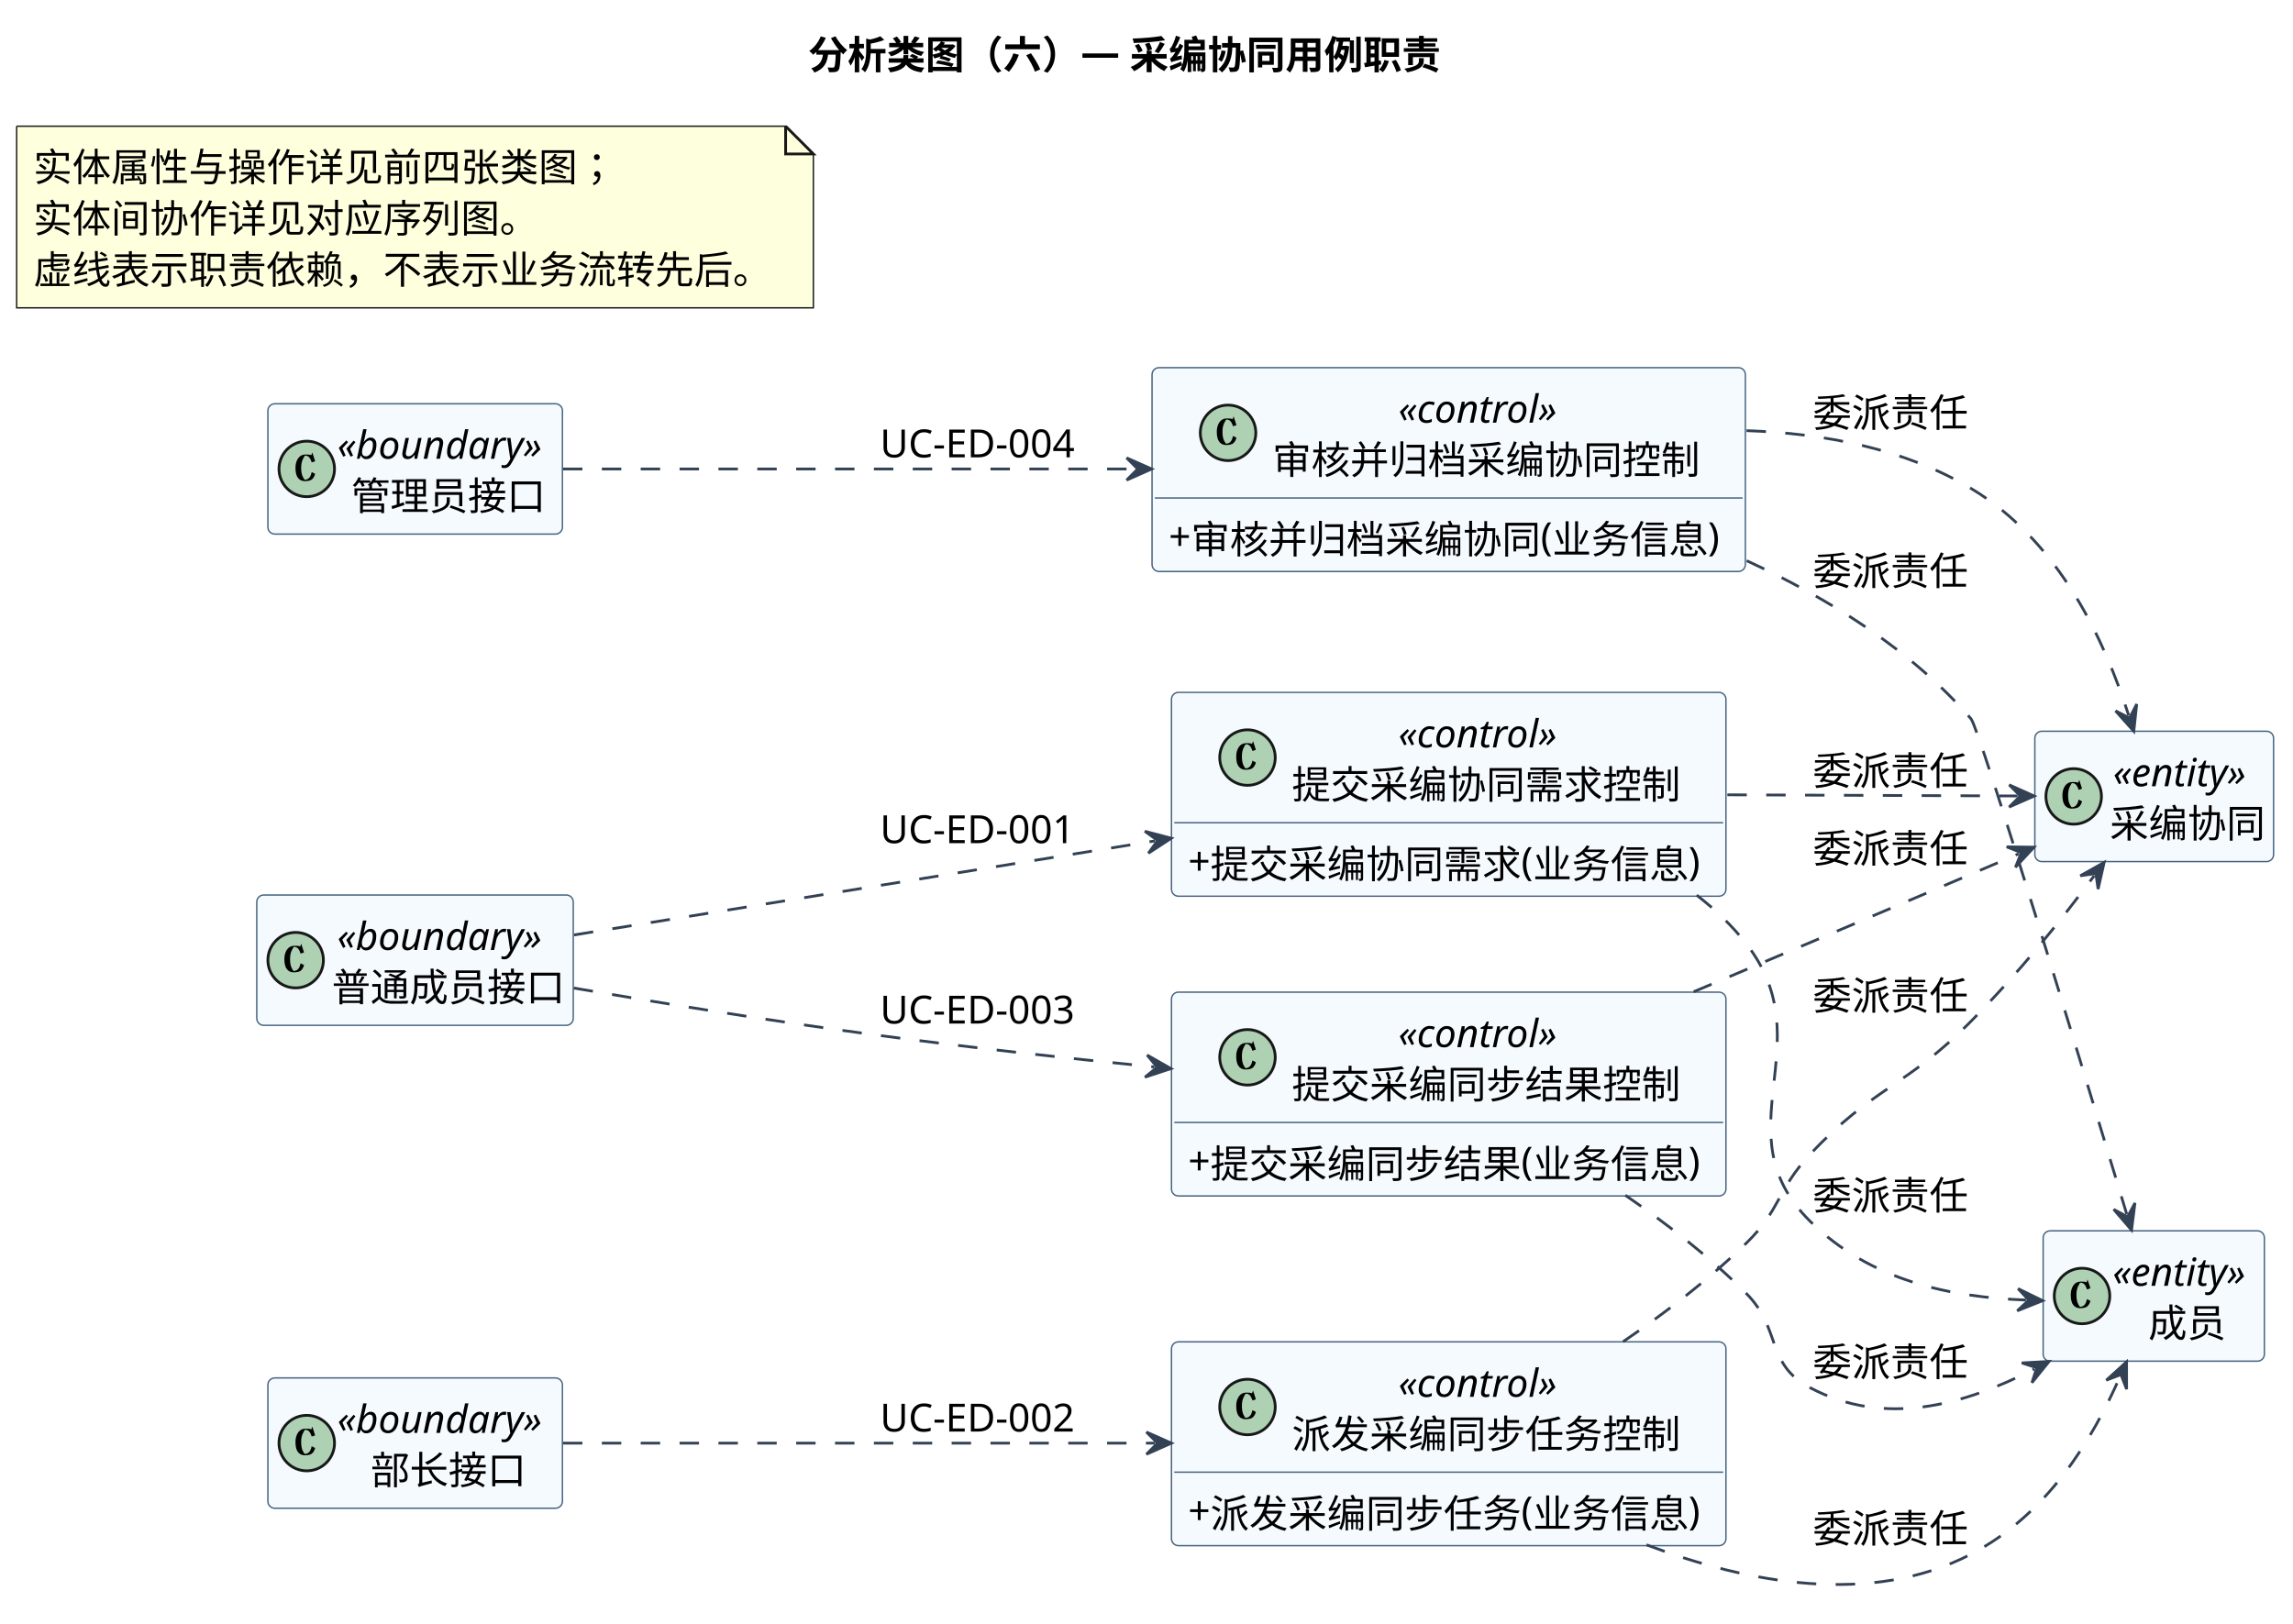
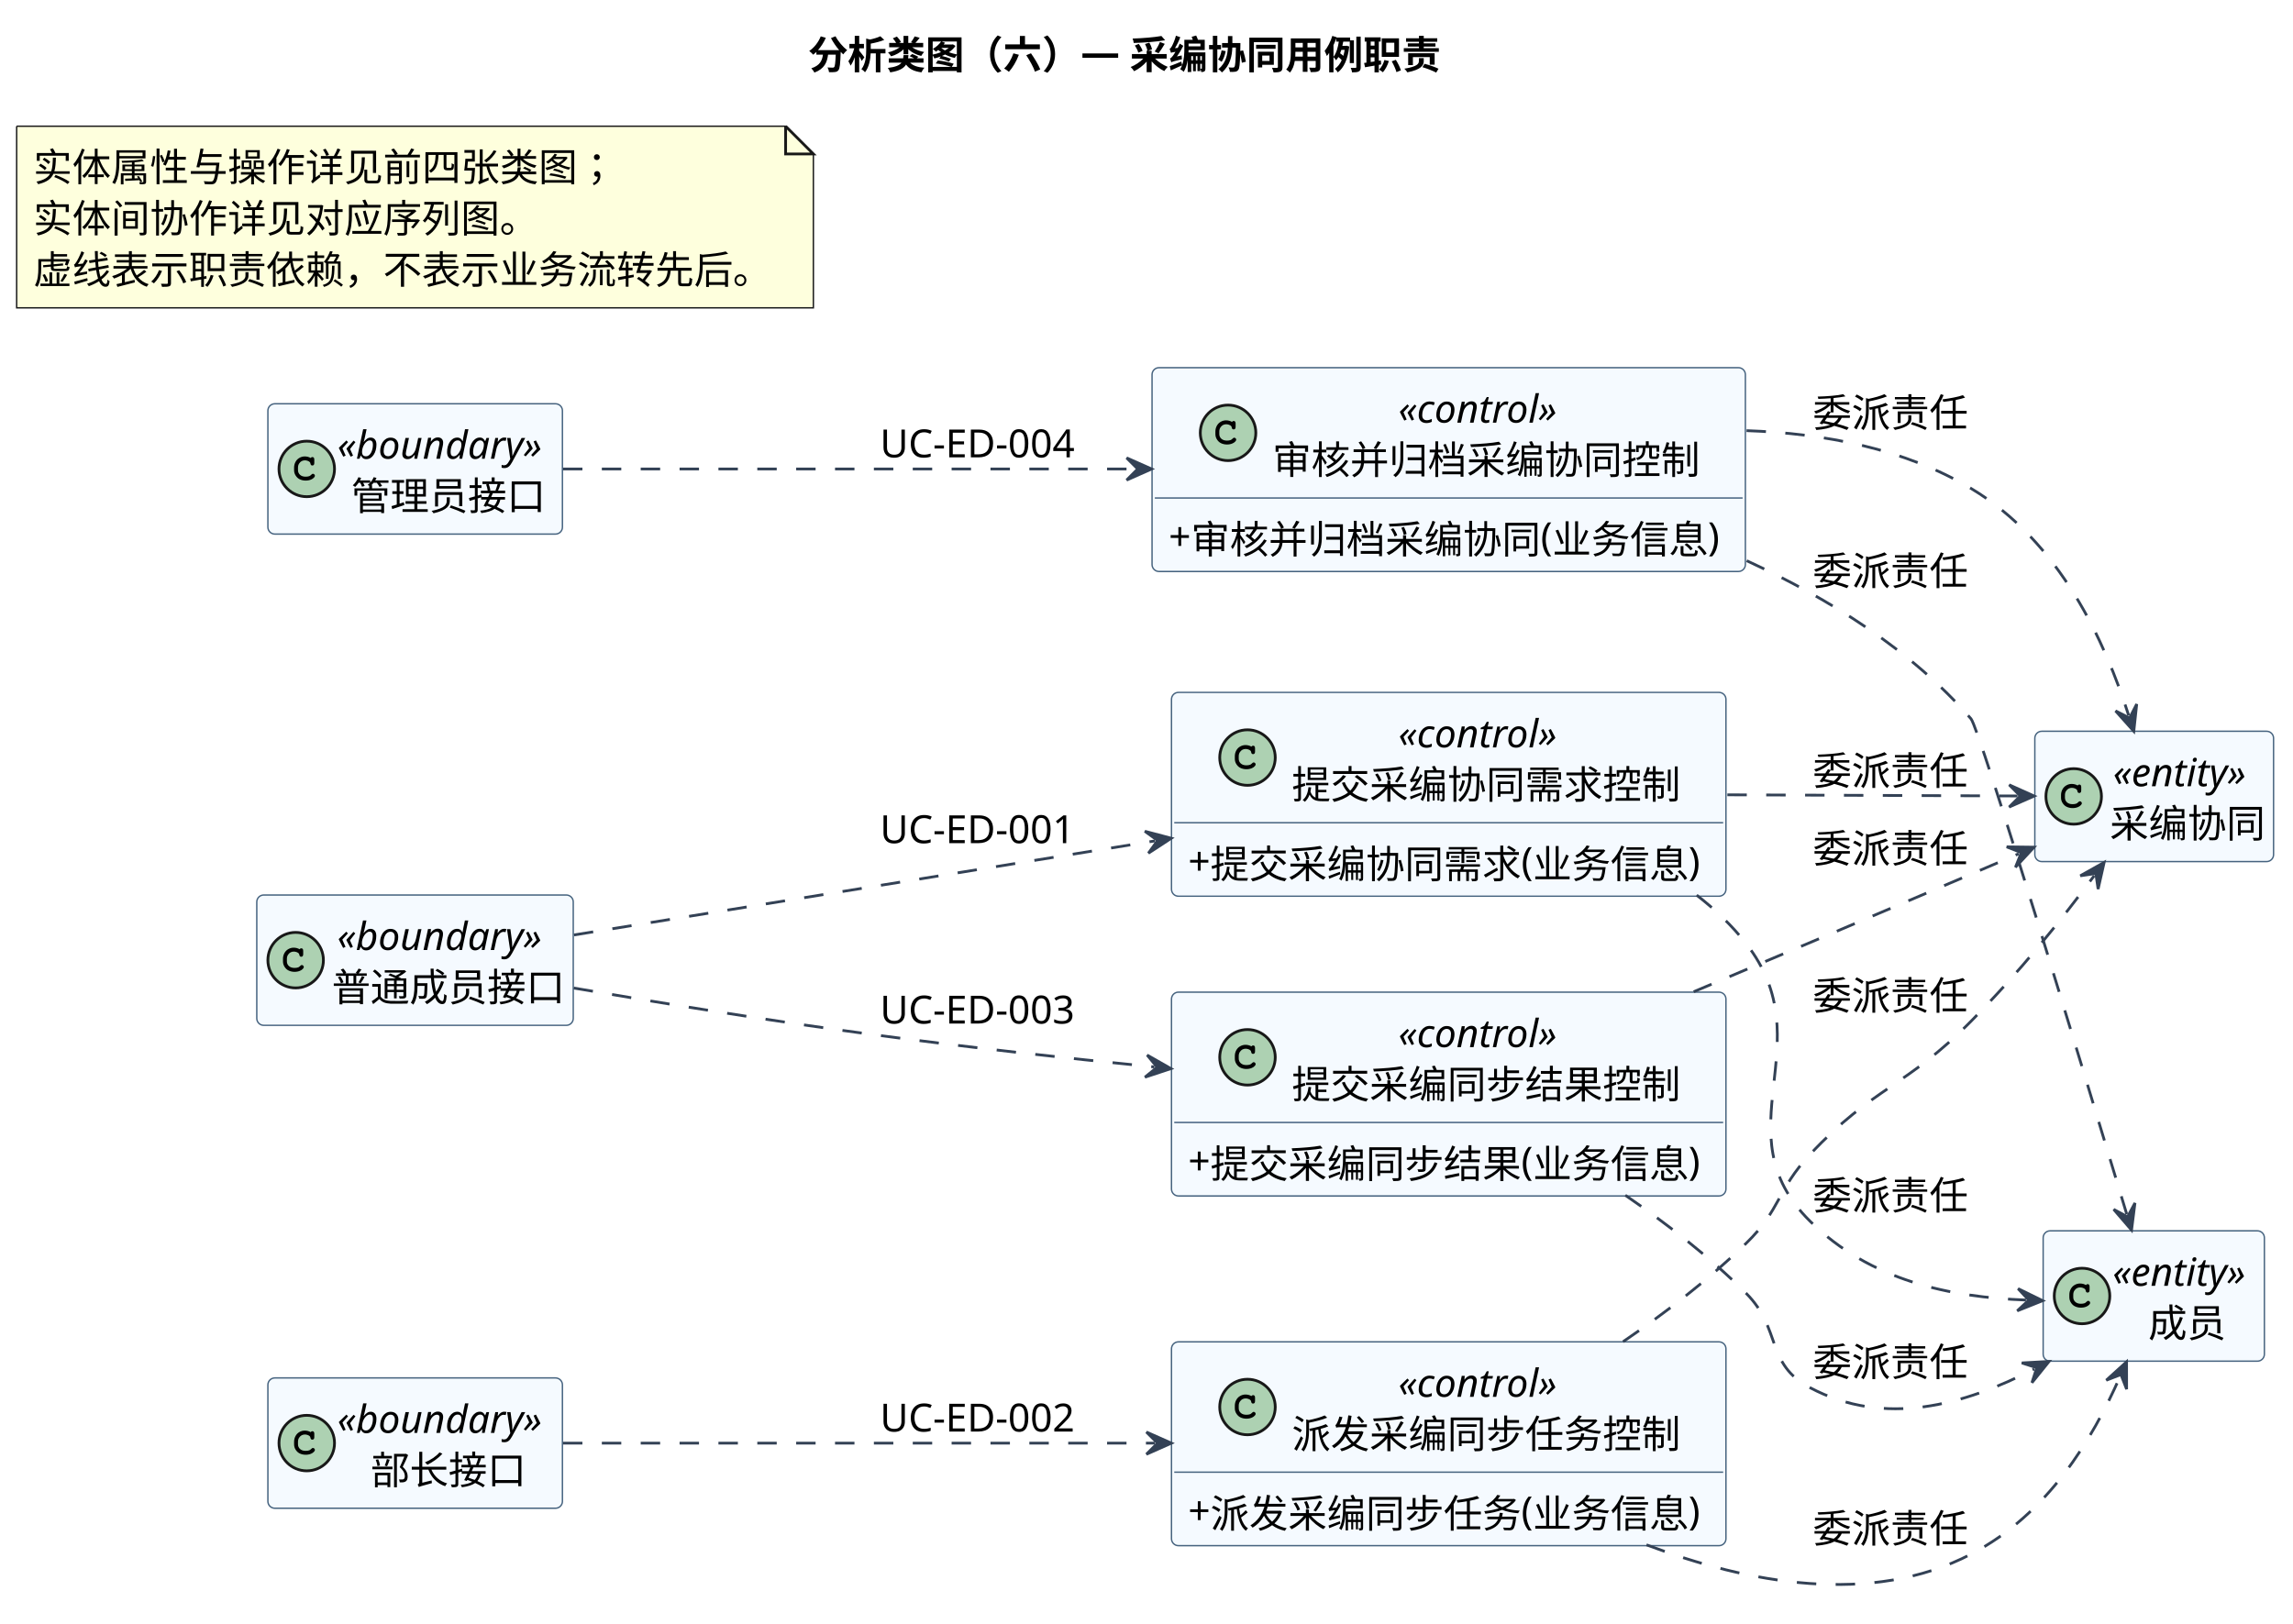
<svg xmlns="http://www.w3.org/2000/svg" contentStyleType="text/css" height="585px" preserveAspectRatio="none" style="width:826px;height:585px;background:#FFFFFF;" version="1.1" viewBox="0 0 826 585" width="826px" zoomAndPan="magnify">
  <defs />
  <g>
    <text fill="#000000" font-family="Microsoft YaHei" font-size="14" font-weight="bold" lengthAdjust="spacing" textLength="229.291" x="291.354" y="24.814">分析类图（六）— 采编协同用例职责</text>
    <g id="elem_CUCED001">
      <rect codeLine="14" fill="#F5FAFF" height="73.433" id="CUCED001" rx="2.5" ry="2.5" style="stroke:#46637F;stroke-width:0.5;" width="199.735" x="422" y="249.477" />
      <ellipse cx="449.381" cy="272.955" fill="#ADD1B2" rx="10" ry="10" style="stroke:#181818;stroke-width:1.0;" />
-       <path d="M448.662,277.346 Q447.131,277.346 446.225,276.197 Q445.318,275.049 445.318,272.58 Q445.318,270.502 446.279,269.135 Q447.24,267.768 448.881,267.768 Q450.256,267.768 450.647,267.877 Q451.022,268.049 451.022,268.049 Q451.022,268.049 451.022,267.994 Q451.022,267.94 451.381,267.018 L452.397,270.174 L451.162,270.596 Q450.74,269.252 450.193,268.705 Q449.647,268.158 448.772,268.158 Q448.615,268.158 447.99,269.416 Q447.365,270.674 447.365,272.533 Q447.365,274.549 447.912,275.697 Q448.459,276.846 448.709,276.846 Q449.584,276.846 450.217,276.221 Q450.85,275.596 451.162,274.08 L452.397,274.721 Q452.115,275.861 451.381,276.603 Q450.647,277.346 448.662,277.346 Z " fill="#000000" />
+       <path d="M450.787,269.018 Q450.912,268.846 451.068,268.76 Q451.225,268.674 451.397,268.674 Q451.709,268.674 451.904,268.885 Q452.1,269.096 452.1,269.596 L452.1,270.783 Q452.1,271.299 451.904,271.51 Q451.709,271.721 451.397,271.721 Q451.115,271.721 450.943,271.565 Q450.772,271.408 450.693,270.986 Q450.647,270.69 450.506,270.533 Q450.225,270.221 449.717,270.041 Q449.209,269.861 448.709,269.861 Q448.084,269.861 447.553,270.135 Q447.022,270.408 446.623,271.025 Q446.225,271.643 446.225,272.486 L446.225,273.393 Q446.225,274.408 446.959,275.08 Q447.693,275.752 448.99,275.752 Q449.772,275.752 450.318,275.549 Q450.631,275.424 450.99,275.065 Q451.209,274.846 451.326,274.775 Q451.443,274.705 451.6,274.705 Q451.881,274.705 452.1,274.924 Q452.318,275.143 452.318,275.424 Q452.318,275.705 452.022,276.033 Q451.6,276.518 450.943,276.783 Q450.068,277.158 449.006,277.158 Q447.756,277.158 446.756,276.643 Q445.959,276.236 445.389,275.353 Q444.818,274.471 444.818,273.424 L444.818,272.471 Q444.818,271.377 445.326,270.432 Q445.834,269.486 446.74,268.971 Q447.647,268.455 448.647,268.455 Q449.256,268.455 449.787,268.596 Q450.318,268.736 450.787,269.018 Z " fill="#000000" />
      <text fill="#000000" font-family="Microsoft YaHei" font-size="14" font-style="italic" lengthAdjust="spacing" textLength="63.294" x="503.707" y="269.291">«control»</text>
      <text fill="#000000" font-family="Microsoft YaHei" font-size="14" lengthAdjust="spacing" textLength="140" x="465.354" y="287.769">提交采编协同需求控制</text>
      <line style="stroke:#46637F;stroke-width:0.5;" x1="423" x2="620.735" y1="296.433" y2="296.433" />
      <text fill="#000000" font-family="Microsoft YaHei" font-size="14" lengthAdjust="spacing" textLength="187.735" x="428" y="315.246">+提交采编协同需求(业务信息)</text>
    </g>
    <g id="elem_CUCED002">
      <rect codeLine="17" fill="#F5FAFF" height="73.433" id="CUCED002" rx="2.5" ry="2.5" style="stroke:#46637F;stroke-width:0.5;" width="199.735" x="422" y="483.478" />
      <ellipse cx="449.381" cy="506.955" fill="#ADD1B2" rx="10" ry="10" style="stroke:#181818;stroke-width:1.0;" />
-       <path d="M448.662,511.346 Q447.131,511.346 446.225,510.197 Q445.318,509.049 445.318,506.58 Q445.318,504.502 446.279,503.135 Q447.24,501.768 448.881,501.768 Q450.256,501.768 450.647,501.877 Q451.022,502.049 451.022,502.049 Q451.022,502.049 451.022,501.994 Q451.022,501.94 451.381,501.018 L452.397,504.174 L451.162,504.596 Q450.74,503.252 450.193,502.705 Q449.647,502.158 448.772,502.158 Q448.615,502.158 447.99,503.416 Q447.365,504.674 447.365,506.533 Q447.365,508.549 447.912,509.697 Q448.459,510.846 448.709,510.846 Q449.584,510.846 450.217,510.221 Q450.85,509.596 451.162,508.08 L452.397,508.721 Q452.115,509.861 451.381,510.603 Q450.647,511.346 448.662,511.346 Z " fill="#000000" />
+       <path d="M450.787,503.018 Q450.912,502.846 451.068,502.76 Q451.225,502.674 451.397,502.674 Q451.709,502.674 451.904,502.885 Q452.1,503.096 452.1,503.596 L452.1,504.783 Q452.1,505.299 451.904,505.51 Q451.709,505.721 451.397,505.721 Q451.115,505.721 450.943,505.565 Q450.772,505.408 450.693,504.986 Q450.647,504.69 450.506,504.533 Q450.225,504.221 449.717,504.041 Q449.209,503.861 448.709,503.861 Q448.084,503.861 447.553,504.135 Q447.022,504.408 446.623,505.025 Q446.225,505.643 446.225,506.486 L446.225,507.393 Q446.225,508.408 446.959,509.08 Q447.693,509.752 448.99,509.752 Q449.772,509.752 450.318,509.549 Q450.631,509.424 450.99,509.065 Q451.209,508.846 451.326,508.775 Q451.443,508.705 451.6,508.705 Q451.881,508.705 452.1,508.924 Q452.318,509.143 452.318,509.424 Q452.318,509.705 452.022,510.033 Q451.6,510.518 450.943,510.783 Q450.068,511.158 449.006,511.158 Q447.756,511.158 446.756,510.643 Q445.959,510.236 445.389,509.353 Q444.818,508.471 444.818,507.424 L444.818,506.471 Q444.818,505.377 445.326,504.432 Q445.834,503.486 446.74,502.971 Q447.647,502.455 448.647,502.455 Q449.256,502.455 449.787,502.596 Q450.318,502.736 450.787,503.018 Z " fill="#000000" />
      <text fill="#000000" font-family="Microsoft YaHei" font-size="14" font-style="italic" lengthAdjust="spacing" textLength="63.294" x="503.707" y="503.291">«control»</text>
      <text fill="#000000" font-family="Microsoft YaHei" font-size="14" lengthAdjust="spacing" textLength="140" x="465.354" y="521.769">派发采编同步任务控制</text>
      <line style="stroke:#46637F;stroke-width:0.5;" x1="423" x2="620.735" y1="530.433" y2="530.433" />
      <text fill="#000000" font-family="Microsoft YaHei" font-size="14" lengthAdjust="spacing" textLength="187.735" x="428" y="549.246">+派发采编同步任务(业务信息)</text>
    </g>
    <g id="elem_CUCED003">
      <rect codeLine="20" fill="#F5FAFF" height="73.433" id="CUCED003" rx="2.5" ry="2.5" style="stroke:#46637F;stroke-width:0.5;" width="199.735" x="422" y="357.478" />
      <ellipse cx="449.381" cy="380.955" fill="#ADD1B2" rx="10" ry="10" style="stroke:#181818;stroke-width:1.0;" />
-       <path d="M448.662,385.346 Q447.131,385.346 446.225,384.197 Q445.318,383.049 445.318,380.58 Q445.318,378.502 446.279,377.135 Q447.24,375.768 448.881,375.768 Q450.256,375.768 450.647,375.877 Q451.022,376.049 451.022,376.049 Q451.022,376.049 451.022,375.994 Q451.022,375.94 451.381,375.018 L452.397,378.174 L451.162,378.596 Q450.74,377.252 450.193,376.705 Q449.647,376.158 448.772,376.158 Q448.615,376.158 447.99,377.416 Q447.365,378.674 447.365,380.533 Q447.365,382.549 447.912,383.697 Q448.459,384.846 448.709,384.846 Q449.584,384.846 450.217,384.221 Q450.85,383.596 451.162,382.08 L452.397,382.721 Q452.115,383.861 451.381,384.603 Q450.647,385.346 448.662,385.346 Z " fill="#000000" />
+       <path d="M450.787,377.018 Q450.912,376.846 451.068,376.76 Q451.225,376.674 451.397,376.674 Q451.709,376.674 451.904,376.885 Q452.1,377.096 452.1,377.596 L452.1,378.783 Q452.1,379.299 451.904,379.51 Q451.709,379.721 451.397,379.721 Q451.115,379.721 450.943,379.565 Q450.772,379.408 450.693,378.986 Q450.647,378.69 450.506,378.533 Q450.225,378.221 449.717,378.041 Q449.209,377.861 448.709,377.861 Q448.084,377.861 447.553,378.135 Q447.022,378.408 446.623,379.025 Q446.225,379.643 446.225,380.486 L446.225,381.393 Q446.225,382.408 446.959,383.08 Q447.693,383.752 448.99,383.752 Q449.772,383.752 450.318,383.549 Q450.631,383.424 450.99,383.065 Q451.209,382.846 451.326,382.775 Q451.443,382.705 451.6,382.705 Q451.881,382.705 452.1,382.924 Q452.318,383.143 452.318,383.424 Q452.318,383.705 452.022,384.033 Q451.6,384.518 450.943,384.783 Q450.068,385.158 449.006,385.158 Q447.756,385.158 446.756,384.643 Q445.959,384.236 445.389,383.353 Q444.818,382.471 444.818,381.424 L444.818,380.471 Q444.818,379.377 445.326,378.432 Q445.834,377.486 446.74,376.971 Q447.647,376.455 448.647,376.455 Q449.256,376.455 449.787,376.596 Q450.318,376.736 450.787,377.018 Z " fill="#000000" />
      <text fill="#000000" font-family="Microsoft YaHei" font-size="14" font-style="italic" lengthAdjust="spacing" textLength="63.294" x="503.707" y="377.291">«control»</text>
      <text fill="#000000" font-family="Microsoft YaHei" font-size="14" lengthAdjust="spacing" textLength="140" x="465.354" y="395.769">提交采编同步结果控制</text>
      <line style="stroke:#46637F;stroke-width:0.5;" x1="423" x2="620.735" y1="404.433" y2="404.433" />
      <text fill="#000000" font-family="Microsoft YaHei" font-size="14" lengthAdjust="spacing" textLength="187.735" x="428" y="423.246">+提交采编同步结果(业务信息)</text>
    </g>
    <g id="elem_CUCED004">
      <rect codeLine="23" fill="#F5FAFF" height="73.433" id="CUCED004" rx="2.5" ry="2.5" style="stroke:#46637F;stroke-width:0.5;" width="213.735" x="415" y="132.477" />
      <ellipse cx="442.381" cy="155.955" fill="#ADD1B2" rx="10" ry="10" style="stroke:#181818;stroke-width:1.0;" />
-       <path d="M441.662,160.346 Q440.131,160.346 439.225,159.197 Q438.318,158.049 438.318,155.58 Q438.318,153.502 439.279,152.135 Q440.24,150.768 441.881,150.768 Q443.256,150.768 443.647,150.877 Q444.022,151.049 444.022,151.049 Q444.022,151.049 444.022,150.994 Q444.022,150.94 444.381,150.018 L445.397,153.174 L444.162,153.596 Q443.74,152.252 443.193,151.705 Q442.647,151.158 441.772,151.158 Q441.615,151.158 440.99,152.416 Q440.365,153.674 440.365,155.533 Q440.365,157.549 440.912,158.697 Q441.459,159.846 441.709,159.846 Q442.584,159.846 443.217,159.221 Q443.85,158.596 444.162,157.08 L445.397,157.721 Q445.115,158.861 444.381,159.603 Q443.647,160.346 441.662,160.346 Z " fill="#000000" />
+       <path d="M443.787,152.018 Q443.912,151.846 444.068,151.76 Q444.225,151.674 444.397,151.674 Q444.709,151.674 444.904,151.885 Q445.1,152.096 445.1,152.596 L445.1,153.783 Q445.1,154.299 444.904,154.51 Q444.709,154.721 444.397,154.721 Q444.115,154.721 443.943,154.565 Q443.772,154.408 443.693,153.986 Q443.647,153.69 443.506,153.533 Q443.225,153.221 442.717,153.041 Q442.209,152.861 441.709,152.861 Q441.084,152.861 440.553,153.135 Q440.022,153.408 439.623,154.025 Q439.225,154.643 439.225,155.486 L439.225,156.393 Q439.225,157.408 439.959,158.08 Q440.693,158.752 441.99,158.752 Q442.772,158.752 443.318,158.549 Q443.631,158.424 443.99,158.065 Q444.209,157.846 444.326,157.775 Q444.443,157.705 444.6,157.705 Q444.881,157.705 445.1,157.924 Q445.318,158.143 445.318,158.424 Q445.318,158.705 445.022,159.033 Q444.6,159.518 443.943,159.783 Q443.068,160.158 442.006,160.158 Q440.756,160.158 439.756,159.643 Q438.959,159.236 438.389,158.353 Q437.818,157.471 437.818,156.424 L437.818,155.471 Q437.818,154.377 438.326,153.432 Q438.834,152.486 439.74,151.971 Q440.647,151.455 441.647,151.455 Q442.256,151.455 442.787,151.596 Q443.318,151.736 443.787,152.018 Z " fill="#000000" />
      <text fill="#000000" font-family="Microsoft YaHei" font-size="14" font-style="italic" lengthAdjust="spacing" textLength="63.294" x="503.707" y="152.291">«control»</text>
      <text fill="#000000" font-family="Microsoft YaHei" font-size="14" lengthAdjust="spacing" textLength="154" x="458.354" y="170.769">审核并归档采编协同控制</text>
      <line style="stroke:#46637F;stroke-width:0.5;" x1="416" x2="627.735" y1="179.433" y2="179.433" />
      <text fill="#000000" font-family="Microsoft YaHei" font-size="14" lengthAdjust="spacing" textLength="201.735" x="421" y="198.246">+审核并归档采编协同(业务信息)</text>
    </g>
    <g id="elem_B0">
      <rect codeLine="26" fill="#F5FAFF" height="46.955" id="B0" rx="2.5" ry="2.5" style="stroke:#46637F;stroke-width:0.5;" width="114" x="92.5" y="322.478" />
      <ellipse cx="106.5" cy="345.955" fill="#ADD1B2" rx="10" ry="10" style="stroke:#181818;stroke-width:1.0;" />
-       <path d="M105.781,350.346 Q104.25,350.346 103.344,349.197 Q102.438,348.049 102.438,345.58 Q102.438,343.502 103.398,342.135 Q104.359,340.768 106,340.768 Q107.375,340.768 107.766,340.877 Q108.141,341.049 108.141,341.049 Q108.141,341.049 108.141,340.994 Q108.141,340.94 108.5,340.018 L109.516,343.174 L108.281,343.596 Q107.859,342.252 107.312,341.705 Q106.766,341.158 105.891,341.158 Q105.734,341.158 105.109,342.416 Q104.484,343.674 104.484,345.533 Q104.484,347.549 105.031,348.697 Q105.578,349.846 105.828,349.846 Q106.703,349.846 107.336,349.221 Q107.969,348.596 108.281,347.08 L109.516,347.721 Q109.234,348.861 108.5,349.603 Q107.766,350.346 105.781,350.346 Z " fill="#000000" />
+       <path d="M107.906,342.018 Q108.031,341.846 108.188,341.76 Q108.344,341.674 108.516,341.674 Q108.828,341.674 109.023,341.885 Q109.219,342.096 109.219,342.596 L109.219,343.783 Q109.219,344.299 109.023,344.51 Q108.828,344.721 108.516,344.721 Q108.234,344.721 108.062,344.565 Q107.891,344.408 107.812,343.986 Q107.766,343.69 107.625,343.533 Q107.344,343.221 106.836,343.041 Q106.328,342.861 105.828,342.861 Q105.203,342.861 104.672,343.135 Q104.141,343.408 103.742,344.025 Q103.344,344.643 103.344,345.486 L103.344,346.393 Q103.344,347.408 104.078,348.08 Q104.812,348.752 106.109,348.752 Q106.891,348.752 107.438,348.549 Q107.75,348.424 108.109,348.065 Q108.328,347.846 108.445,347.775 Q108.562,347.705 108.719,347.705 Q109,347.705 109.219,347.924 Q109.438,348.143 109.438,348.424 Q109.438,348.705 109.141,349.033 Q108.719,349.518 108.062,349.783 Q107.188,350.158 106.125,350.158 Q104.875,350.158 103.875,349.643 Q103.078,349.236 102.508,348.353 Q101.938,347.471 101.938,346.424 L101.938,345.471 Q101.938,344.377 102.445,343.432 Q102.953,342.486 103.859,341.971 Q104.766,341.455 105.766,341.455 Q106.375,341.455 106.906,341.596 Q107.438,341.736 107.906,342.018 Z " fill="#000000" />
      <text fill="#000000" font-family="Microsoft YaHei" font-size="14" font-style="italic" lengthAdjust="spacing" textLength="80.103" x="121.448" y="342.291">«boundary»</text>
      <text fill="#000000" font-family="Microsoft YaHei" font-size="14" lengthAdjust="spacing" textLength="84" x="119.5" y="360.769">普通成员接口</text>
    </g>
    <g id="elem_B1">
      <rect codeLine="27" fill="#F5FAFF" height="46.955" id="B1" rx="2.5" ry="2.5" style="stroke:#46637F;stroke-width:0.5;" width="106.103" x="96.5" y="496.478" />
      <ellipse cx="110.5" cy="519.955" fill="#ADD1B2" rx="10" ry="10" style="stroke:#181818;stroke-width:1.0;" />
-       <path d="M109.781,524.346 Q108.25,524.346 107.344,523.197 Q106.438,522.049 106.438,519.58 Q106.438,517.502 107.398,516.135 Q108.359,514.768 110,514.768 Q111.375,514.768 111.766,514.877 Q112.141,515.049 112.141,515.049 Q112.141,515.049 112.141,514.994 Q112.141,514.939 112.5,514.018 L113.516,517.174 L112.281,517.596 Q111.859,516.252 111.312,515.705 Q110.766,515.158 109.891,515.158 Q109.734,515.158 109.109,516.416 Q108.484,517.674 108.484,519.533 Q108.484,521.549 109.031,522.697 Q109.578,523.846 109.828,523.846 Q110.703,523.846 111.336,523.221 Q111.969,522.596 112.281,521.08 L113.516,521.721 Q113.234,522.861 112.5,523.604 Q111.766,524.346 109.781,524.346 Z " fill="#000000" />
+       <path d="M111.906,516.018 Q112.031,515.846 112.188,515.76 Q112.344,515.674 112.516,515.674 Q112.828,515.674 113.023,515.885 Q113.219,516.096 113.219,516.596 L113.219,517.783 Q113.219,518.299 113.023,518.51 Q112.828,518.721 112.516,518.721 Q112.234,518.721 112.062,518.564 Q111.891,518.408 111.812,517.986 Q111.766,517.689 111.625,517.533 Q111.344,517.221 110.836,517.041 Q110.328,516.861 109.828,516.861 Q109.203,516.861 108.672,517.135 Q108.141,517.408 107.742,518.025 Q107.344,518.643 107.344,519.486 L107.344,520.393 Q107.344,521.408 108.078,522.08 Q108.812,522.752 110.109,522.752 Q110.891,522.752 111.438,522.549 Q111.75,522.424 112.109,522.064 Q112.328,521.846 112.445,521.775 Q112.562,521.705 112.719,521.705 Q113,521.705 113.219,521.924 Q113.438,522.143 113.438,522.424 Q113.438,522.705 113.141,523.033 Q112.719,523.518 112.062,523.783 Q111.188,524.158 110.125,524.158 Q108.875,524.158 107.875,523.643 Q107.078,523.236 106.508,522.354 Q105.938,521.471 105.938,520.424 L105.938,519.471 Q105.938,518.377 106.445,517.432 Q106.953,516.486 107.859,515.971 Q108.766,515.455 109.766,515.455 Q110.375,515.455 110.906,515.596 Q111.438,515.736 111.906,516.018 Z " fill="#000000" />
      <text fill="#000000" font-family="Microsoft YaHei" font-size="14" font-style="italic" lengthAdjust="spacing" textLength="80.103" x="121.5" y="516.291">«boundary»</text>
      <text fill="#000000" font-family="Microsoft YaHei" font-size="14" lengthAdjust="spacing" textLength="56" x="133.552" y="534.769">部长接口</text>
    </g>
    <g id="elem_B2">
      <rect codeLine="28" fill="#F5FAFF" height="46.955" id="B2" rx="2.5" ry="2.5" style="stroke:#46637F;stroke-width:0.5;" width="106.103" x="96.5" y="145.477" />
      <ellipse cx="110.5" cy="168.955" fill="#ADD1B2" rx="10" ry="10" style="stroke:#181818;stroke-width:1.0;" />
-       <path d="M109.781,173.346 Q108.25,173.346 107.344,172.197 Q106.438,171.049 106.438,168.58 Q106.438,166.502 107.398,165.135 Q108.359,163.768 110,163.768 Q111.375,163.768 111.766,163.877 Q112.141,164.049 112.141,164.049 Q112.141,164.049 112.141,163.994 Q112.141,163.94 112.5,163.018 L113.516,166.174 L112.281,166.596 Q111.859,165.252 111.312,164.705 Q110.766,164.158 109.891,164.158 Q109.734,164.158 109.109,165.416 Q108.484,166.674 108.484,168.533 Q108.484,170.549 109.031,171.697 Q109.578,172.846 109.828,172.846 Q110.703,172.846 111.336,172.221 Q111.969,171.596 112.281,170.08 L113.516,170.721 Q113.234,171.861 112.5,172.603 Q111.766,173.346 109.781,173.346 Z " fill="#000000" />
+       <path d="M111.906,165.018 Q112.031,164.846 112.188,164.76 Q112.344,164.674 112.516,164.674 Q112.828,164.674 113.023,164.885 Q113.219,165.096 113.219,165.596 L113.219,166.783 Q113.219,167.299 113.023,167.51 Q112.828,167.721 112.516,167.721 Q112.234,167.721 112.062,167.565 Q111.891,167.408 111.812,166.986 Q111.766,166.69 111.625,166.533 Q111.344,166.221 110.836,166.041 Q110.328,165.861 109.828,165.861 Q109.203,165.861 108.672,166.135 Q108.141,166.408 107.742,167.025 Q107.344,167.643 107.344,168.486 L107.344,169.393 Q107.344,170.408 108.078,171.08 Q108.812,171.752 110.109,171.752 Q110.891,171.752 111.438,171.549 Q111.75,171.424 112.109,171.065 Q112.328,170.846 112.445,170.775 Q112.562,170.705 112.719,170.705 Q113,170.705 113.219,170.924 Q113.438,171.143 113.438,171.424 Q113.438,171.705 113.141,172.033 Q112.719,172.518 112.062,172.783 Q111.188,173.158 110.125,173.158 Q108.875,173.158 107.875,172.643 Q107.078,172.236 106.508,171.353 Q105.938,170.471 105.938,169.424 L105.938,168.471 Q105.938,167.377 106.445,166.432 Q106.953,165.486 107.859,164.971 Q108.766,164.455 109.766,164.455 Q110.375,164.455 110.906,164.596 Q111.438,164.736 111.906,165.018 Z " fill="#000000" />
      <text fill="#000000" font-family="Microsoft YaHei" font-size="14" font-style="italic" lengthAdjust="spacing" textLength="80.103" x="121.5" y="165.291">«boundary»</text>
      <text fill="#000000" font-family="Microsoft YaHei" font-size="14" lengthAdjust="spacing" textLength="70" x="126.552" y="183.769">管理员接口</text>
    </g>
    <g id="elem_E0">
      <rect codeLine="29" fill="#F5FAFF" height="46.955" id="E0" rx="2.5" ry="2.5" style="stroke:#46637F;stroke-width:0.5;" width="79.696" x="736" y="443.478" />
      <ellipse cx="750" cy="466.955" fill="#ADD1B2" rx="10" ry="10" style="stroke:#181818;stroke-width:1.0;" />
-       <path d="M749.281,471.346 Q747.75,471.346 746.844,470.197 Q745.938,469.049 745.938,466.58 Q745.938,464.502 746.898,463.135 Q747.859,461.768 749.5,461.768 Q750.875,461.768 751.266,461.877 Q751.641,462.049 751.641,462.049 Q751.641,462.049 751.641,461.994 Q751.641,461.94 752,461.018 L753.016,464.174 L751.781,464.596 Q751.359,463.252 750.812,462.705 Q750.266,462.158 749.391,462.158 Q749.234,462.158 748.609,463.416 Q747.984,464.674 747.984,466.533 Q747.984,468.549 748.531,469.697 Q749.078,470.846 749.328,470.846 Q750.203,470.846 750.836,470.221 Q751.469,469.596 751.781,468.08 L753.016,468.721 Q752.734,469.861 752,470.603 Q751.266,471.346 749.281,471.346 Z " fill="#000000" />
+       <path d="M751.406,463.018 Q751.531,462.846 751.688,462.76 Q751.844,462.674 752.016,462.674 Q752.328,462.674 752.523,462.885 Q752.719,463.096 752.719,463.596 L752.719,464.783 Q752.719,465.299 752.523,465.51 Q752.328,465.721 752.016,465.721 Q751.734,465.721 751.562,465.565 Q751.391,465.408 751.312,464.986 Q751.266,464.69 751.125,464.533 Q750.844,464.221 750.336,464.041 Q749.828,463.861 749.328,463.861 Q748.703,463.861 748.172,464.135 Q747.641,464.408 747.242,465.025 Q746.844,465.643 746.844,466.486 L746.844,467.393 Q746.844,468.408 747.578,469.08 Q748.312,469.752 749.609,469.752 Q750.391,469.752 750.938,469.549 Q751.25,469.424 751.609,469.065 Q751.828,468.846 751.945,468.775 Q752.062,468.705 752.219,468.705 Q752.5,468.705 752.719,468.924 Q752.938,469.143 752.938,469.424 Q752.938,469.705 752.641,470.033 Q752.219,470.518 751.562,470.783 Q750.688,471.158 749.625,471.158 Q748.375,471.158 747.375,470.643 Q746.578,470.236 746.008,469.353 Q745.438,468.471 745.438,467.424 L745.438,466.471 Q745.438,465.377 745.945,464.432 Q746.453,463.486 747.359,462.971 Q748.266,462.455 749.266,462.455 Q749.875,462.455 750.406,462.596 Q750.938,462.736 751.406,463.018 Z " fill="#000000" />
      <text fill="#000000" font-family="Microsoft YaHei" font-size="14" font-style="italic" lengthAdjust="spacing" textLength="53.696" x="761" y="463.291">«entity»</text>
      <text fill="#000000" font-family="Microsoft YaHei" font-size="14" lengthAdjust="spacing" textLength="28" x="773.848" y="481.769">成员</text>
    </g>
    <g id="elem_E4">
      <rect codeLine="30" fill="#F5FAFF" height="46.955" id="E4" rx="2.5" ry="2.5" style="stroke:#46637F;stroke-width:0.5;" width="86" x="733" y="263.478" />
      <ellipse cx="747" cy="286.955" fill="#ADD1B2" rx="10" ry="10" style="stroke:#181818;stroke-width:1.0;" />
-       <path d="M746.281,291.346 Q744.75,291.346 743.844,290.197 Q742.938,289.049 742.938,286.58 Q742.938,284.502 743.898,283.135 Q744.859,281.768 746.5,281.768 Q747.875,281.768 748.266,281.877 Q748.641,282.049 748.641,282.049 Q748.641,282.049 748.641,281.994 Q748.641,281.94 749,281.018 L750.016,284.174 L748.781,284.596 Q748.359,283.252 747.812,282.705 Q747.266,282.158 746.391,282.158 Q746.234,282.158 745.609,283.416 Q744.984,284.674 744.984,286.533 Q744.984,288.549 745.531,289.697 Q746.078,290.846 746.328,290.846 Q747.203,290.846 747.836,290.221 Q748.469,289.596 748.781,288.08 L750.016,288.721 Q749.734,289.861 749,290.603 Q748.266,291.346 746.281,291.346 Z " fill="#000000" />
+       <path d="M748.406,283.018 Q748.531,282.846 748.688,282.76 Q748.844,282.674 749.016,282.674 Q749.328,282.674 749.523,282.885 Q749.719,283.096 749.719,283.596 L749.719,284.783 Q749.719,285.299 749.523,285.51 Q749.328,285.721 749.016,285.721 Q748.734,285.721 748.562,285.565 Q748.391,285.408 748.312,284.986 Q748.266,284.69 748.125,284.533 Q747.844,284.221 747.336,284.041 Q746.828,283.861 746.328,283.861 Q745.703,283.861 745.172,284.135 Q744.641,284.408 744.242,285.025 Q743.844,285.643 743.844,286.486 L743.844,287.393 Q743.844,288.408 744.578,289.08 Q745.312,289.752 746.609,289.752 Q747.391,289.752 747.938,289.549 Q748.25,289.424 748.609,289.065 Q748.828,288.846 748.945,288.775 Q749.062,288.705 749.219,288.705 Q749.5,288.705 749.719,288.924 Q749.938,289.143 749.938,289.424 Q749.938,289.705 749.641,290.033 Q749.219,290.518 748.562,290.783 Q747.688,291.158 746.625,291.158 Q745.375,291.158 744.375,290.643 Q743.578,290.236 743.008,289.353 Q742.438,288.471 742.438,287.424 L742.438,286.471 Q742.438,285.377 742.945,284.432 Q743.453,283.486 744.359,282.971 Q745.266,282.455 746.266,282.455 Q746.875,282.455 747.406,282.596 Q747.938,282.736 748.406,283.018 Z " fill="#000000" />
      <text fill="#000000" font-family="Microsoft YaHei" font-size="14" font-style="italic" lengthAdjust="spacing" textLength="53.696" x="761.152" y="283.291">«entity»</text>
      <text fill="#000000" font-family="Microsoft YaHei" font-size="14" lengthAdjust="spacing" textLength="56" x="760" y="301.769">采编协同</text>
    </g>
    <g id="elem_Guidance">
      <path d="M6,45.477 L6,110.91 L293,110.91 L293,55.477 L283,45.477 L6,45.477 " fill="#FEFFDD" style="stroke:#181818;stroke-width:0.5;" />
      <path d="M283,45.477 L283,55.477 L293,55.477 L283,45.477 " fill="#FEFFDD" style="stroke:#181818;stroke-width:1.0;" />
      <text fill="#000000" font-family="Microsoft YaHei" font-size="14" lengthAdjust="spacing" textLength="210" x="12" y="65.291">实体属性与操作详见前四张类图；</text>
      <text fill="#000000" font-family="Microsoft YaHei" font-size="14" lengthAdjust="spacing" textLength="182" x="12" y="83.769">实体间协作详见对应序列图。</text>
      <text fill="#000000" font-family="Microsoft YaHei" font-size="14" lengthAdjust="spacing" textLength="266" x="12" y="102.246">虚线表示职责依赖，不表示业务流转先后。</text>
    </g>
    <g id="link_B0_CUCED001">
      <path codeLine="31" d="M206.77,336.868 C263.76,327.637 347.147,314.137 416.007,302.987 " fill="none" id="B0-to-CUCED001" style="stroke:#334155;stroke-width:1.0;stroke-dasharray:7.0,7.0;" />
      <polygon fill="#334155" points="421.93,302.027,412.406,299.517,416.994,302.827,413.685,307.415,421.93,302.027" style="stroke:#334155;stroke-width:1.0;" />
      <text fill="#000000" font-family="Microsoft YaHei" font-size="14" lengthAdjust="spacing" textLength="74.922" x="317" y="303.791">UC-ED-001</text>
    </g>
    <g id="link_CUCED001_E4">
      <path codeLine="32" d="M622.24,286.377 C660.66,286.527 696.57,286.674 726.76,286.794 " fill="none" id="CUCED001-to-E4" style="stroke:#334155;stroke-width:1.0;stroke-dasharray:7.0,7.0;" />
      <polygon fill="#334155" points="732.76,286.817,723.776,282.782,727.76,286.798,723.744,290.782,732.76,286.817" style="stroke:#334155;stroke-width:1.0;" />
      <text fill="#000000" font-family="Microsoft YaHei" font-size="14" lengthAdjust="spacing" textLength="56" x="653" y="282.791">委派责任</text>
    </g>
    <g id="link_CUCED001_E0">
      <path codeLine="33" d="M611.19,322.527 C617.83,327.678 623.92,333.467 629,339.978 C657.06,375.928 619.59,407.897 652,439.978 C673.83,461.598 702.754,467.389 729.814,468.419 " fill="none" id="CUCED001-to-E0" style="stroke:#334155;stroke-width:1.0;stroke-dasharray:7.0,7.0;" />
      <polygon fill="#334155" points="735.81,468.647,726.969,464.308,730.814,468.457,726.664,472.302,735.81,468.647" style="stroke:#334155;stroke-width:1.0;" />
      <text fill="#000000" font-family="Microsoft YaHei" font-size="14" lengthAdjust="spacing" textLength="56" x="653" y="435.791">委派责任</text>
    </g>
    <g id="link_B1_CUCED002">
      <path codeLine="34" d="M202.8,519.977 C259.55,519.977 345.48,519.977 415.97,519.977 " fill="none" id="B1-to-CUCED002" style="stroke:#334155;stroke-width:1.0;stroke-dasharray:7.0,7.0;" />
      <polygon fill="#334155" points="421.97,519.977,412.97,515.977,416.97,519.977,412.97,523.977,421.97,519.977" style="stroke:#334155;stroke-width:1.0;" />
      <text fill="#000000" font-family="Microsoft YaHei" font-size="14" lengthAdjust="spacing" textLength="74.922" x="317" y="515.791">UC-ED-002</text>
    </g>
    <g id="link_CUCED002_E4">
      <path codeLine="35" d="M584.67,483.428 C599.98,472.957 615.77,460.868 629,447.978 C641.55,435.767 640.04,428.777 652,415.978 C674.84,391.527 686.52,391.817 710,367.978 C727.71,349.998 741.902,332.267 754.382,315.537 " fill="none" id="CUCED002-to-E4" style="stroke:#334155;stroke-width:1.0;stroke-dasharray:7.0,7.0;" />
      <polygon fill="#334155" points="757.97,310.728,749.382,315.55,754.98,314.735,755.795,320.333,757.97,310.728" style="stroke:#334155;stroke-width:1.0;" />
      <text fill="#000000" font-family="Microsoft YaHei" font-size="14" lengthAdjust="spacing" textLength="56" x="653" y="363.791">委派责任</text>
    </g>
    <g id="link_CUCED002_E0">
      <path codeLine="36" d="M593.1,556.607 C629.57,570.428 673.93,578.778 710,559.977 C737.78,545.508 753.695,518.626 763.615,496.176 " fill="none" id="CUCED002-to-E0" style="stroke:#334155;stroke-width:1.0;stroke-dasharray:7.0,7.0;" />
      <polygon fill="#334155" points="766.04,490.688,758.744,497.303,764.019,495.261,766.061,500.536,766.04,490.688" style="stroke:#334155;stroke-width:1.0;" />
      <text fill="#000000" font-family="Microsoft YaHei" font-size="14" lengthAdjust="spacing" textLength="56" x="653" y="555.791">委派责任</text>
    </g>
    <g id="link_B0_CUCED003">
      <path codeLine="37" d="M206.68,355.998 C238.65,361.488 279.49,368.137 316,372.978 C350.4,377.548 382.2,381.071 415.83,384.431 " fill="none" id="B0-to-CUCED003" style="stroke:#334155;stroke-width:1.0;stroke-dasharray:7.0,7.0;" />
      <polygon fill="#334155" points="421.8,385.027,413.242,380.153,416.825,384.531,412.447,388.113,421.8,385.027" style="stroke:#334155;stroke-width:1.0;" />
      <text fill="#000000" font-family="Microsoft YaHei" font-size="14" lengthAdjust="spacing" textLength="74.922" x="317" y="368.791">UC-ED-003</text>
    </g>
    <g id="link_CUCED003_E4">
      <path codeLine="38" d="M610.11,357.337 C641.6,344.038 677.42,328.877 710,314.978 C717.35,311.848 719.638,310.867 727.198,307.617 " fill="none" id="CUCED003-to-E4" style="stroke:#334155;stroke-width:1.0;stroke-dasharray:7.0,7.0;" />
      <polygon fill="#334155" points="732.71,305.248,722.862,305.127,728.116,307.222,726.021,312.477,732.71,305.248" style="stroke:#334155;stroke-width:1.0;" />
      <text fill="#000000" font-family="Microsoft YaHei" font-size="14" lengthAdjust="spacing" textLength="56" x="653" y="310.791">委派责任</text>
    </g>
    <g id="link_CUCED003_E0">
      <path codeLine="39" d="M585.48,430.658 C600.61,441.048 616.11,453.067 629,465.978 C641.89,478.897 635.89,491.428 652,499.978 C679.05,514.337 707.491,506.245 732.801,493.265 " fill="none" id="CUCED003-to-E0" style="stroke:#334155;stroke-width:1.0;stroke-dasharray:7.0,7.0;" />
      <polygon fill="#334155" points="738.14,490.527,728.306,491.075,733.691,492.809,731.957,498.194,738.14,490.527" style="stroke:#334155;stroke-width:1.0;" />
      <text fill="#000000" font-family="Microsoft YaHei" font-size="14" lengthAdjust="spacing" textLength="56" x="653" y="495.791">委派责任</text>
    </g>
    <g id="link_B2_CUCED004">
      <path codeLine="40" d="M202.8,168.977 C257.65,168.977 339.38,168.977 408.84,168.977 " fill="none" id="B2-to-CUCED004" style="stroke:#334155;stroke-width:1.0;stroke-dasharray:7.0,7.0;" />
      <polygon fill="#334155" points="414.84,168.977,405.84,164.977,409.84,168.977,405.84,172.977,414.84,168.977" style="stroke:#334155;stroke-width:1.0;" />
      <text fill="#000000" font-family="Microsoft YaHei" font-size="14" lengthAdjust="spacing" textLength="74.922" x="317" y="164.791">UC-ED-004</text>
    </g>
    <g id="link_CUCED004_E4">
      <path codeLine="41" d="M629.15,155.167 C657.05,156.137 686.02,161.637 710,175.977 C742.19,195.248 758.29,231.316 766.81,257.767 " fill="none" id="CUCED004-to-E4" style="stroke:#334155;stroke-width:1.0;stroke-dasharray:7.0,7.0;" />
      <polygon fill="#334155" points="768.65,263.478,769.698,253.685,767.117,258.718,762.083,256.137,768.65,263.478" style="stroke:#334155;stroke-width:1.0;" />
      <text fill="#000000" font-family="Microsoft YaHei" font-size="14" lengthAdjust="spacing" textLength="56" x="653" y="153.791">委派责任</text>
    </g>
    <g id="link_CUCED004_E0">
      <path codeLine="42" d="M629.2,202.028 C658.74,215.627 688.56,234.178 710,258.978 C713.11,262.587 749.867,383.633 766.107,437.463 " fill="none" id="CUCED004-to-E0" style="stroke:#334155;stroke-width:1.0;stroke-dasharray:7.0,7.0;" />
      <polygon fill="#334155" points="767.84,443.207,769.07,433.436,766.396,438.421,761.411,435.747,767.84,443.207" style="stroke:#334155;stroke-width:1.0;" />
      <text fill="#000000" font-family="Microsoft YaHei" font-size="14" lengthAdjust="spacing" textLength="56" x="653" y="210.791">委派责任</text>
    </g>
  </g>
</svg>
